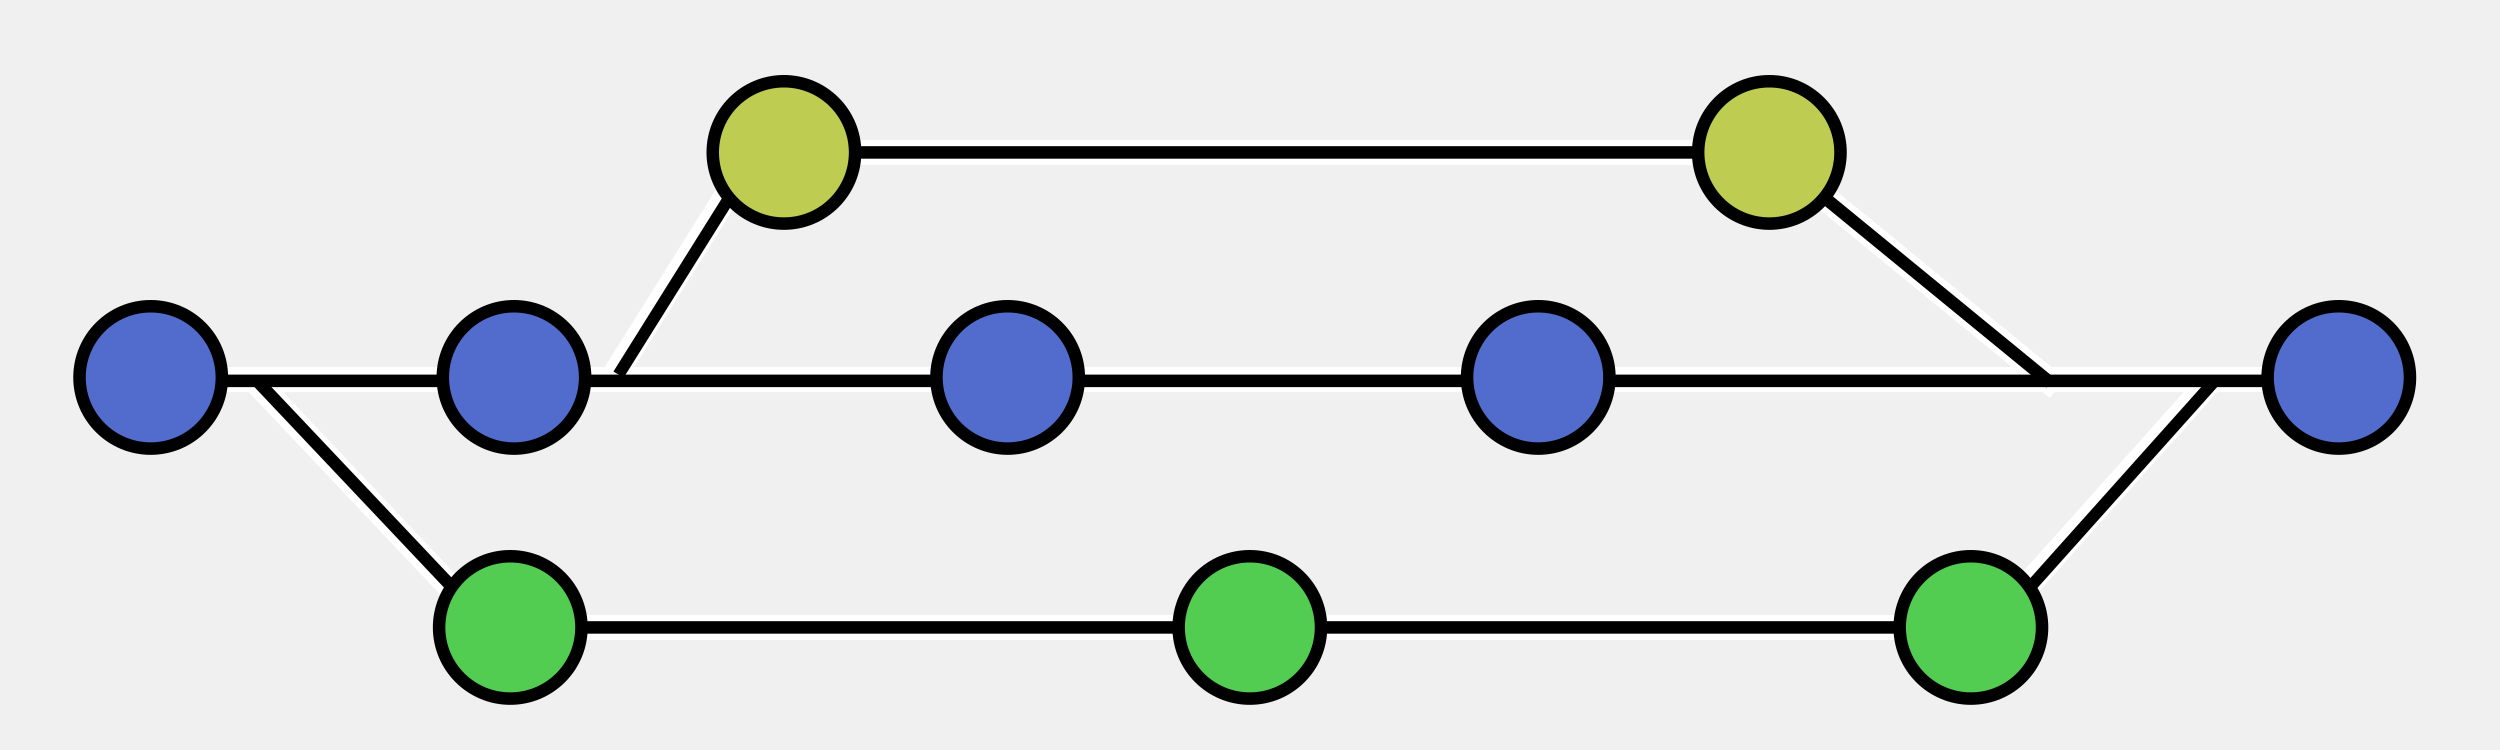
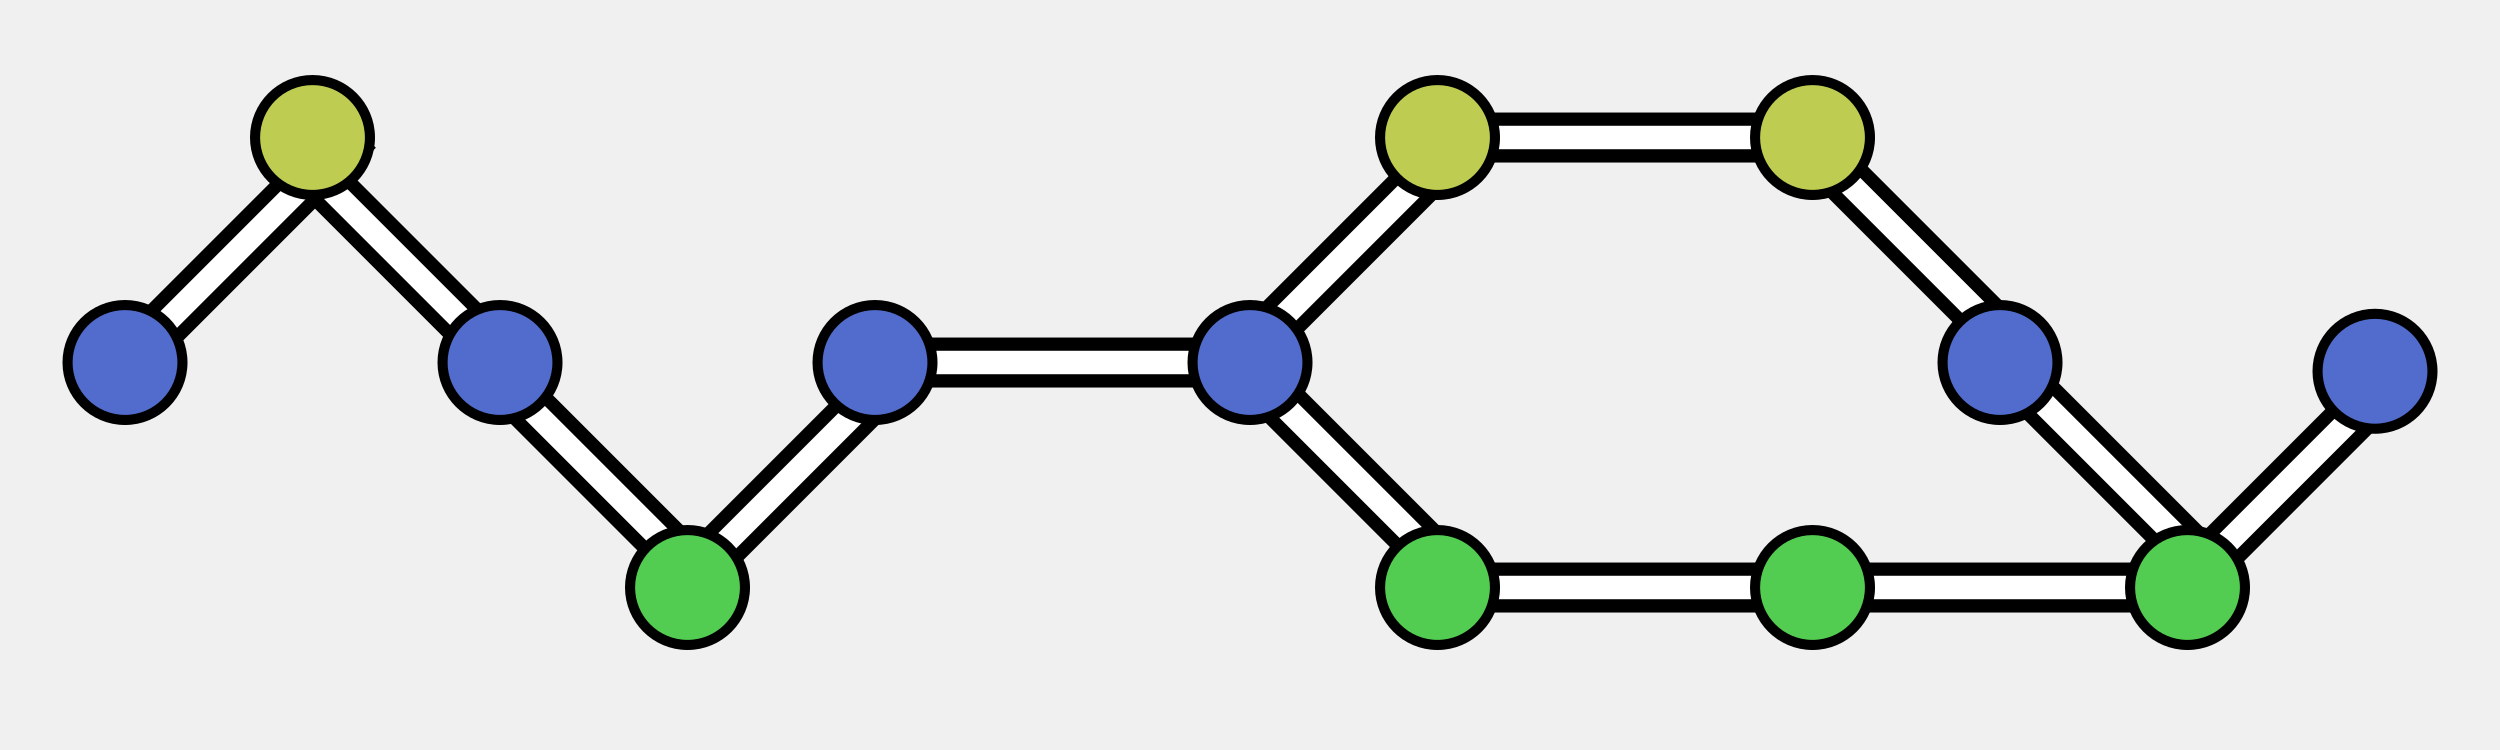
<svg xmlns="http://www.w3.org/2000/svg" width="100mm" height="30mm" viewBox="0 0 100 30" version="1.1" id="svg5">
  <defs id="defs2" />
  <g id="layer1">
-     <path style="fill:#ffffff;fill-opacity:1;fill-rule:evenodd;stroke:#ffffff;stroke-width:1;stroke-linecap:butt;stroke-linejoin:miter;stroke-dasharray:none;stroke-opacity:1" d="M 21.262,25.151 H 75.544" id="path1283-6" transform="translate(0.4092638,-0.05365873)" />
-     <path style="fill:#ffffff;fill-opacity:1;stroke:#ffffff;stroke-opacity:1;stroke-width:1;stroke-linecap:round;stroke-linejoin:round;stroke-dasharray:none" d="M 5.842,15.235 H 93.848" id="path1063-9" transform="translate(0.4092638,-0.05365873)" />
-     <path style="fill:#ffffff;fill-opacity:1;fill-rule:evenodd;stroke:#ffffff;stroke-width:1;stroke-linecap:butt;stroke-linejoin:miter;stroke-dasharray:none;stroke-opacity:1" d="M 10.172,15.191 17.95,23.417" id="path1281-7" />
-     <path style="fill:#ffffff;fill-opacity:1;fill-rule:evenodd;stroke:#ffffff;stroke-width:1;stroke-linecap:butt;stroke-linejoin:miter;stroke-dasharray:none;stroke-opacity:1" d="m 81.07,23.45 7.419,-8.291" id="path1285-2" />
-     <path style="fill:#ffffff;fill-opacity:1;fill-rule:evenodd;stroke:#ffffff;stroke-width:1;stroke-linecap:butt;stroke-linejoin:miter;stroke-dasharray:none;stroke-opacity:1" d="M 24.62,14.933 29.053,7.855" id="path2843-7" />
-     <path style="fill:#ffffff;fill-opacity:1;fill-rule:evenodd;stroke:#ffffff;stroke-width:1;stroke-linecap:butt;stroke-linejoin:miter;stroke-dasharray:none;stroke-opacity:1" d="M 32.207,6.151 H 67.631" id="path2845-0" transform="translate(0.4092638,-0.05365873)" />
-     <path style="display:inline;fill:#ffffff;fill-opacity:1;fill-rule:evenodd;stroke:#ffffff;stroke-width:1;stroke-linecap:butt;stroke-linejoin:miter;stroke-dasharray:none;stroke-opacity:1" d="m 72.569,7.953 9.333,7.631" id="path2847-5" transform="translate(0.4092638,-0.05365873)" />
-     <g id="g866">
-       <path style="fill:none;fill-rule:evenodd;stroke:#000000;stroke-width:0.5;stroke-linecap:butt;stroke-linejoin:miter;stroke-dasharray:none;stroke-opacity:1" d="m 23.259,25.097 52.729,0" id="path1283" />
-       <path style="fill:#516ccc;fill-opacity:1;stroke:#000000;stroke-width:0.5;stroke-linecap:round;stroke-linejoin:round;stroke-dasharray:none;stroke-opacity:1" d="M 5.842,15.235 H 93.848" id="path1063" />
-       <path style="fill:none;fill-rule:evenodd;stroke:#000000;stroke-width:0.494;stroke-linecap:butt;stroke-linejoin:miter;stroke-dasharray:none;stroke-opacity:1" d="m 10.292,15.244 7.778,8.227" id="path1281" />
-       <path style="fill:none;fill-rule:evenodd;stroke:#000000;stroke-width:0.475;stroke-linecap:butt;stroke-linejoin:miter;stroke-dasharray:none;stroke-opacity:1" d="m 81.19,23.503 7.419,-8.291" id="path1285" />
-       <path style="fill:none;fill-rule:evenodd;stroke:#000000;stroke-width:0.478;stroke-linecap:butt;stroke-linejoin:miter;stroke-dasharray:none;stroke-opacity:1" d="M 24.74,14.987 29.173,7.908" id="path2843" />
-       <path style="fill:none;fill-rule:evenodd;stroke:#000000;stroke-width:0.5;stroke-linecap:butt;stroke-linejoin:miter;stroke-dasharray:none;stroke-opacity:1" d="m 34.204,6.097 h 33.723" id="path2845" />
-       <path style="fill:none;fill-rule:evenodd;stroke:#000000;stroke-width:0.5;stroke-linecap:butt;stroke-linejoin:miter;stroke-dasharray:none;stroke-opacity:1" d="m 72.976,7.902 9.039,7.407" id="path2847" />
-     </g>
+     <rect style="fill:#ffffff;fill-opacity:1;stroke:#000000;stroke-width:1.062;stroke-linecap:round;stroke-dasharray:none;paint-order:stroke fill markers" id="rect3384" width="13.938" height="0.938" x="-8.017" y="13.341" transform="rotate(-45)" />
+     <rect style="fill:#ffffff;fill-opacity:1;stroke:#000000;stroke-width:1.062;stroke-linecap:round;stroke-dasharray:none;paint-order:stroke fill markers" id="rect3384-5" width="13.938" height="0.938" x="1.494" y="35.396" transform="rotate(-45)" />
+     <rect style="fill:#ffffff;fill-opacity:1;stroke:#000000;stroke-width:1.062;stroke-linecap:round;stroke-dasharray:none;paint-order:stroke fill markers" id="rect3384-5-6" width="13.938" height="0.938" x="43.764" y="77.875" transform="rotate(-45)" />
+     <rect style="fill:#ffffff;fill-opacity:1;stroke:#000000;stroke-width:1.062;stroke-linecap:round;stroke-dasharray:none;paint-order:stroke fill markers" id="rect3384-5-5" width="13.938" height="0.938" x="23.945" y="44.789" transform="rotate(-45)" />
+     <rect style="fill:#ffffff;fill-opacity:1;stroke:#000000;stroke-width:1.062;stroke-linecap:round;stroke-dasharray:none;paint-order:stroke fill markers" id="rect3384-3" width="13.938" height="0.938" x="11.808" y="-4.476" transform="rotate(45)" />
+     <rect style="fill:#ffffff;fill-opacity:1;stroke:#000000;stroke-width:1.062;stroke-linecap:round;stroke-dasharray:none;paint-order:stroke fill markers" id="rect3384-3-4" width="13.938" height="0.938" x="43.913" y="-25.308" transform="rotate(45)" />
+     <rect style="fill:#ffffff;fill-opacity:1;stroke:#000000;stroke-width:1.062;stroke-linecap:round;stroke-dasharray:none;paint-order:stroke fill markers" id="rect3384-3-4-3" width="13.938" height="0.938" x="53.518" y="-47.585" transform="rotate(45)" />
+     <rect style="fill:#ffffff;fill-opacity:1;stroke:#000000;stroke-width:1.062;stroke-linecap:round;stroke-dasharray:none;paint-order:stroke fill markers" id="rect3384-3-4-3-7" width="13.938" height="0.938" x="65.152" y="-46.861" transform="rotate(45)" />
+     <rect style="fill:#ffffff;fill-opacity:1;stroke:#000000;stroke-width:1.062;stroke-linecap:round;stroke-dasharray:none;paint-order:stroke fill markers" id="rect3384-3-8" width="13.938" height="0.938" x="23.056" y="-3.928" transform="rotate(45)" />
+     <rect style="fill:#ffffff;fill-opacity:1;stroke:#000000;stroke-width:1.062;stroke-linecap:round;stroke-dasharray:none;paint-order:stroke fill markers" id="rect3384-3-1" width="13.938" height="0.938" x="35.531" y="14.031" />
+     <rect style="fill:#ffffff;fill-opacity:1;stroke:#000000;stroke-width:1.062;stroke-linecap:round;stroke-dasharray:none;paint-order:stroke fill markers" id="rect3384-3-1-5" width="13.938" height="0.938" x="56.853" y="5.031" />
+     <rect style="fill:#ffffff;fill-opacity:1;stroke:#000000;stroke-width:1.062;stroke-linecap:round;stroke-dasharray:none;paint-order:stroke fill markers" id="rect3384-3-1-5-9" width="13.938" height="0.938" x="57.815" y="23.031" />
+     <rect style="fill:#ffffff;fill-opacity:1;stroke:#000000;stroke-width:1.062;stroke-linecap:round;stroke-dasharray:none;paint-order:stroke fill markers" id="rect3384-3-1-5-9-4" width="13.938" height="0.938" x="72.828" y="23.031" />
    <g id="g866-7" transform="translate(0.4092639,-0.05365873)" style="fill:#ffffff;fill-opacity:1;stroke:#ffffff;stroke-opacity:1">
      <g id="g1034" />
    </g>
-     <circle style="fill:#516ccc;fill-opacity:1;stroke:#000000;stroke-width:0.5;stroke-linecap:round;stroke-linejoin:round;stroke-dasharray:none;stroke-opacity:1" id="path234" cx="6.027" cy="15.097" r="2.847" />
-     <circle style="fill:#516ccc;fill-opacity:1;stroke:#000000;stroke-width:0.5;stroke-linecap:round;stroke-linejoin:round;stroke-dasharray:none;stroke-opacity:1" id="path234-9" cx="93.552" cy="15.097" r="2.847" />
-     <circle style="fill:#516ccc;fill-opacity:1;stroke:#000000;stroke-width:0.5;stroke-linecap:round;stroke-linejoin:round;stroke-dasharray:none;stroke-opacity:1" id="path234-9-0" cx="61.53" cy="15.097" r="2.847" />
-     <circle style="fill:#516ccc;fill-opacity:1;stroke:#000000;stroke-width:0.5;stroke-linecap:round;stroke-linejoin:round;stroke-dasharray:none;stroke-opacity:1" id="path234-9-0-1" cx="20.559" cy="15.097" r="2.847" />
-     <circle style="fill:#52cc51;fill-opacity:1;stroke:#000000;stroke-width:0.5;stroke-linecap:round;stroke-linejoin:round;stroke-dasharray:none;stroke-opacity:1" id="path234-9-0-1-0" cx="20.411" cy="25.097" r="2.847" />
-     <circle style="fill:#becc51;fill-opacity:1;stroke:#000000;stroke-width:0.5;stroke-linecap:round;stroke-linejoin:round;stroke-dasharray:none;stroke-opacity:1" id="path234-9-0-1-0-3" cx="31.357" cy="6.097" r="2.847" />
-     <circle style="fill:#becc51;fill-opacity:1;stroke:#000000;stroke-width:0.5;stroke-linecap:round;stroke-linejoin:round;stroke-dasharray:none;stroke-opacity:1" id="path234-9-0-1-0-3-9" cx="70.774" cy="6.097" r="2.847" />
-     <circle style="fill:#52cc51;fill-opacity:1;stroke:#000000;stroke-width:0.5;stroke-linecap:round;stroke-linejoin:round;stroke-dasharray:none;stroke-opacity:1" id="path234-9-0-1-0-1" cx="49.993" cy="25.097" r="2.847" />
-     <circle style="fill:#52cc51;fill-opacity:1;stroke:#000000;stroke-width:0.5;stroke-linecap:round;stroke-linejoin:round;stroke-dasharray:none;stroke-opacity:1" id="path234-9-0-1-0-1-1" cx="78.835" cy="25.097" r="2.847" />
-     <circle style="fill:#516ccc;fill-opacity:1;stroke:#000000;stroke-width:0.5;stroke-linecap:round;stroke-linejoin:round;stroke-dasharray:none;stroke-opacity:1" id="path234-9-0-1-5" cx="40.305" cy="15.097" r="2.847" />
+     <circle style="fill:#516ccc;fill-opacity:1;stroke:#000000;stroke-width:0.404;stroke-linecap:round;stroke-linejoin:round;stroke-dasharray:none;stroke-opacity:1" id="path234" cx="5" cy="14.5" r="2.298" />
+     <circle style="fill:#516ccc;fill-opacity:1;stroke:#000000;stroke-width:0.404;stroke-linecap:round;stroke-linejoin:round;stroke-dasharray:none;stroke-opacity:1" id="path234-1" cx="20" cy="14.5" r="2.298" />
+     <circle style="fill:#52cc51;fill-opacity:1;stroke:#000000;stroke-width:0.404;stroke-linecap:round;stroke-linejoin:round;stroke-dasharray:none;stroke-opacity:1" id="path234-1-0" cx="27.5" cy="23.5" r="2.298" />
+     <circle style="fill:#516ccc;fill-opacity:1;stroke:#000000;stroke-width:0.404;stroke-linecap:round;stroke-linejoin:round;stroke-dasharray:none;stroke-opacity:1" id="path234-1-1" cx="35" cy="14.5" r="2.298" />
+     <circle style="fill:#becc51;fill-opacity:1;stroke:#000000;stroke-width:0.404;stroke-linecap:round;stroke-linejoin:round;stroke-dasharray:none;stroke-opacity:1" id="path234-1-1-5" cx="12.5" cy="5.5" r="2.298" />
+     <ellipse style="fill:#516ccc;fill-opacity:1;stroke:#000000;stroke-width:0.404;stroke-linecap:round;stroke-linejoin:round;stroke-dasharray:none;stroke-opacity:1" id="path234-1-1-1" cx="50" cy="14.5" rx="2.298" ry="2.298" />
+     <ellipse style="fill:#516ccc;fill-opacity:1;stroke:#000000;stroke-width:0.404;stroke-linecap:round;stroke-linejoin:round;stroke-dasharray:none;stroke-opacity:1" id="path234-1-1-1-2-8" cx="80" cy="14.5" rx="2.298" ry="2.298" />
+     <ellipse style="fill:#516ccc;fill-opacity:1;stroke:#000000;stroke-width:0.404;stroke-linecap:round;stroke-linejoin:round;stroke-dasharray:none;stroke-opacity:1" id="path234-1-1-1-2-8-4" cx="95" cy="14.851" rx="2.298" ry="2.298" />
+     <circle style="fill:#becc51;fill-opacity:1;stroke:#000000;stroke-width:0.404;stroke-linecap:round;stroke-linejoin:round;stroke-dasharray:none;stroke-opacity:1" id="path234-1-1-5-8" cx="57.5" cy="5.5" r="2.298" />
+     <circle style="fill:#becc51;fill-opacity:1;stroke:#000000;stroke-width:0.404;stroke-linecap:round;stroke-linejoin:round;stroke-dasharray:none;stroke-opacity:1" id="path234-1-1-5-8-4" cx="72.5" cy="5.5" r="2.298" />
+     <ellipse style="fill:#52cc51;fill-opacity:1;stroke:#000000;stroke-width:0.404;stroke-linecap:round;stroke-linejoin:round;stroke-dasharray:none;stroke-opacity:1" id="path234-1-0-6-0" cx="57.5" cy="23.5" rx="2.298" ry="2.298" />
+     <circle style="fill:#52cc51;fill-opacity:1;stroke:#000000;stroke-width:0.404;stroke-linecap:round;stroke-linejoin:round;stroke-dasharray:none;stroke-opacity:1" id="path234-1-0-6-3" cx="72.5" cy="23.5" r="2.298" />
+     <circle style="fill:#52cc51;fill-opacity:1;stroke:#000000;stroke-width:0.404;stroke-linecap:round;stroke-linejoin:round;stroke-dasharray:none;stroke-opacity:1" id="path234-1-0-6-6" cx="87.5" cy="23.5" r="2.298" />
  </g>
</svg>
